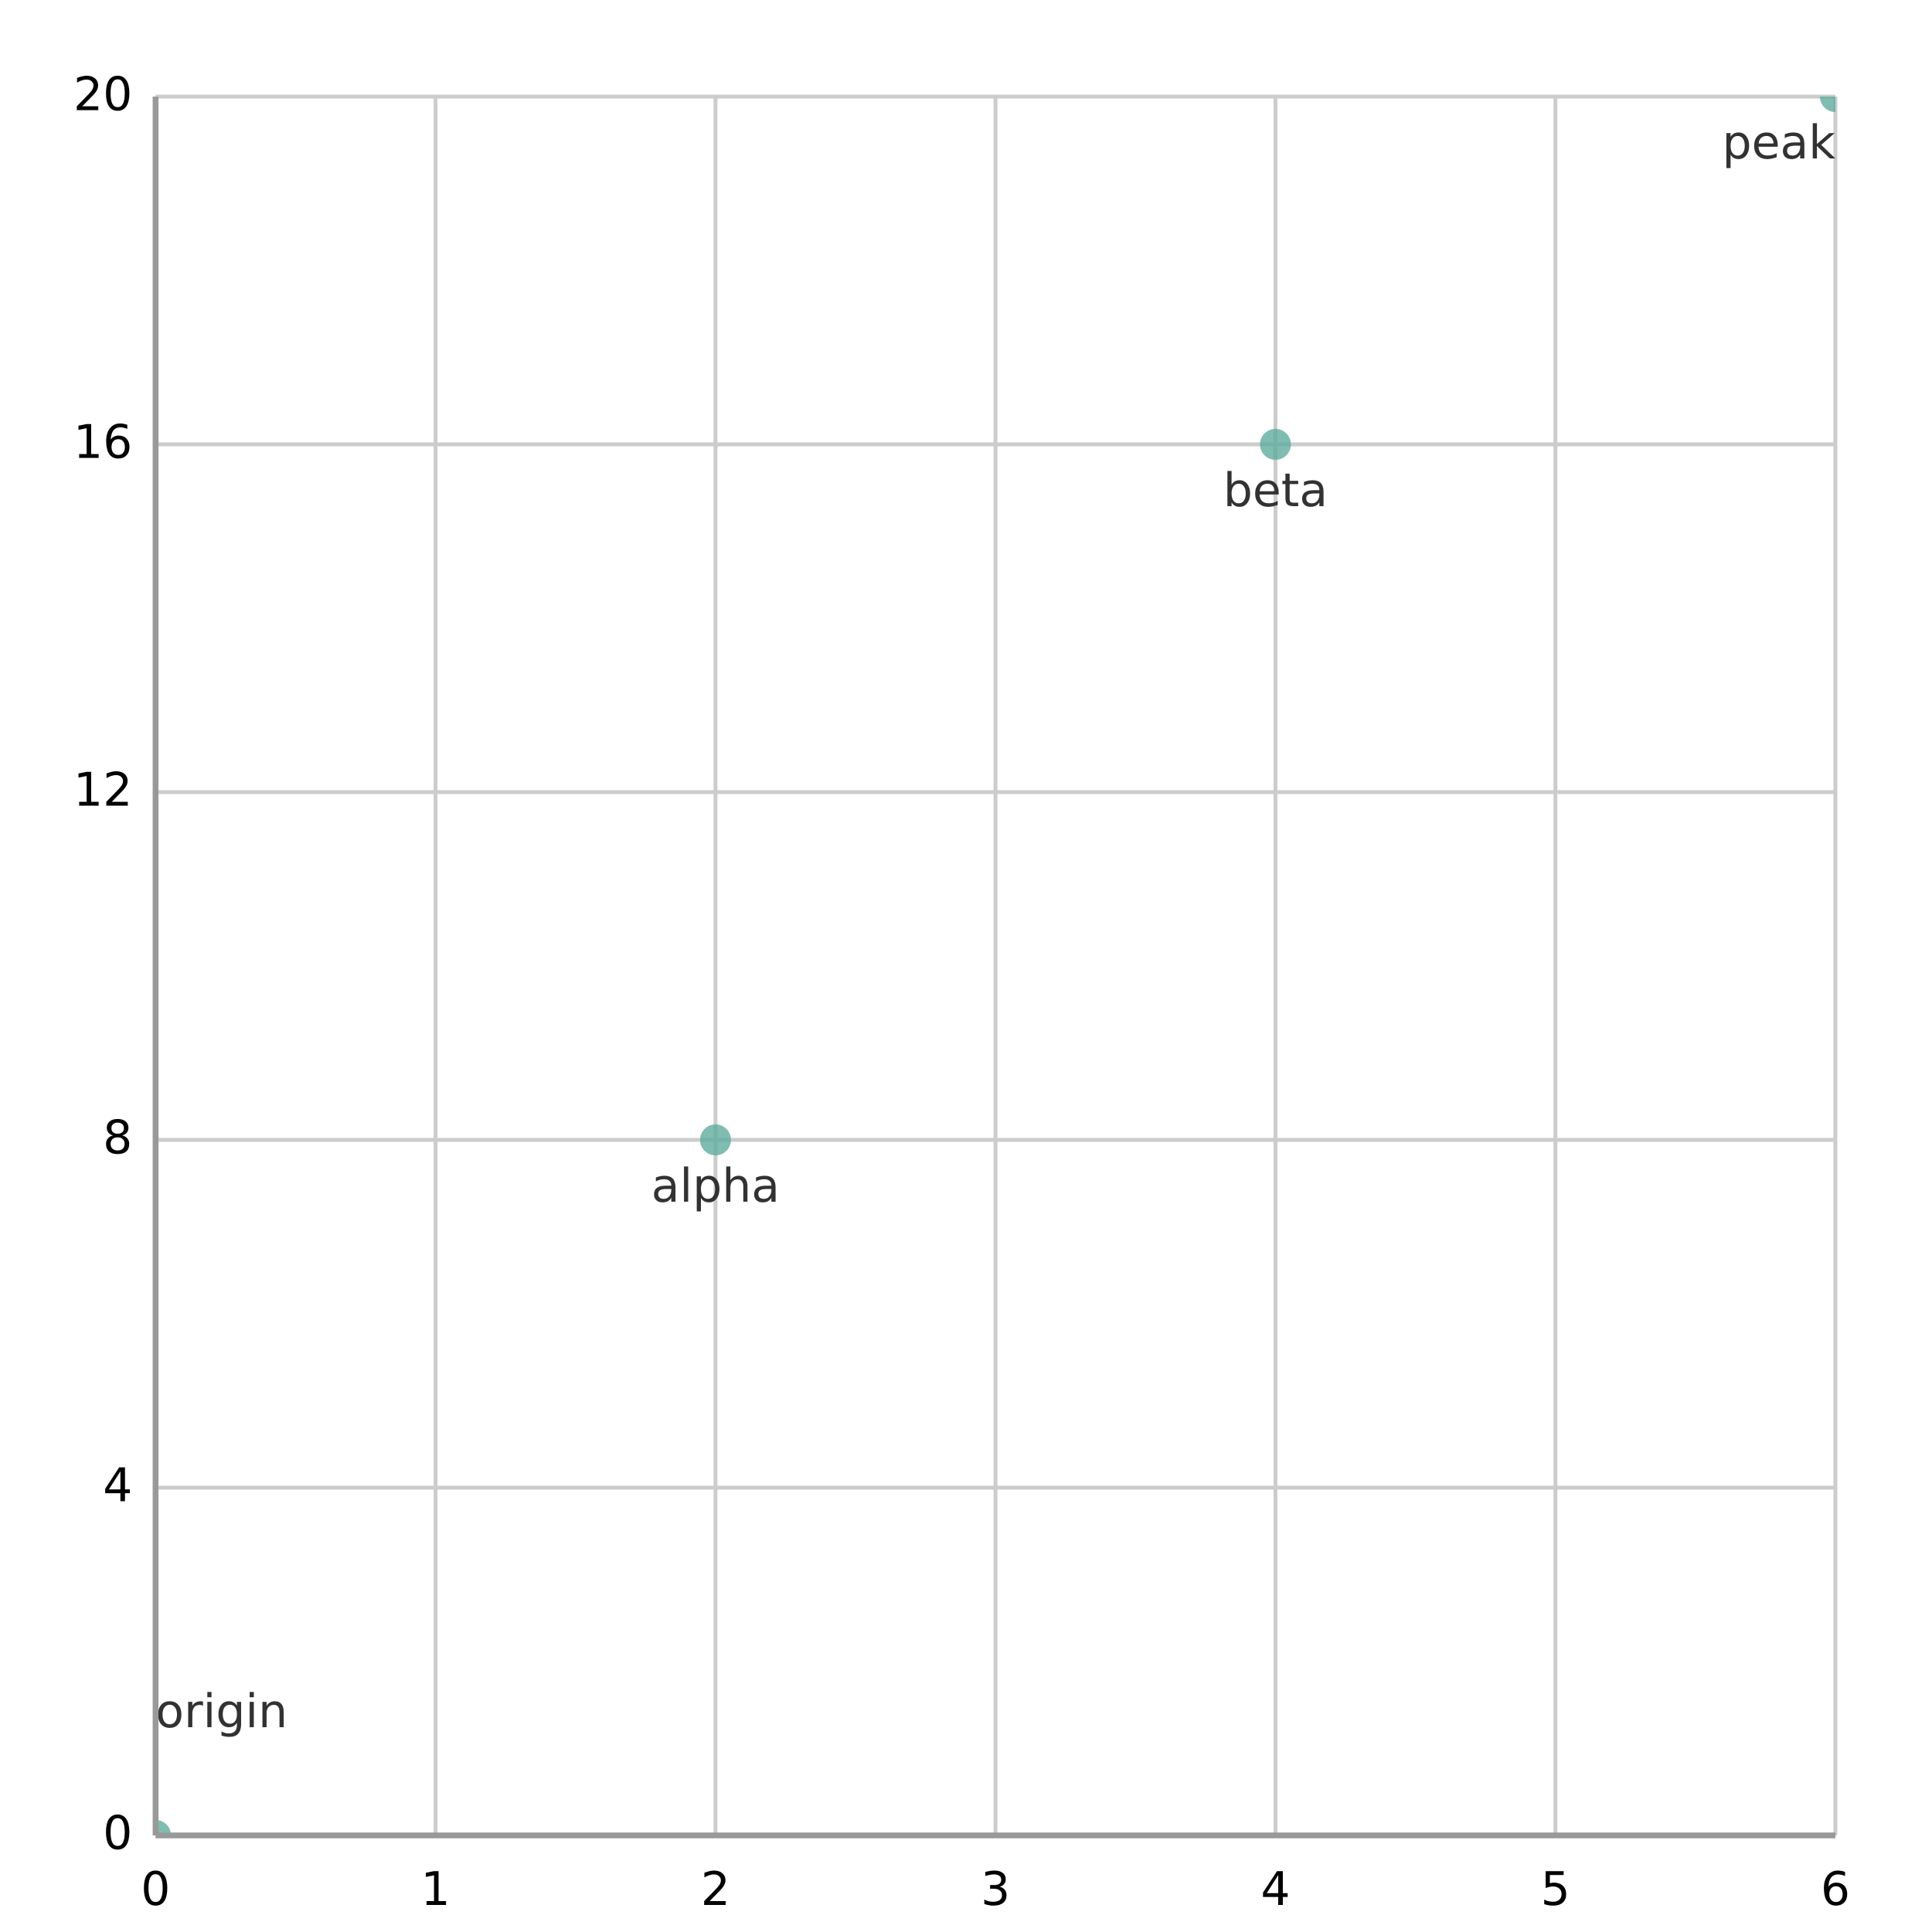
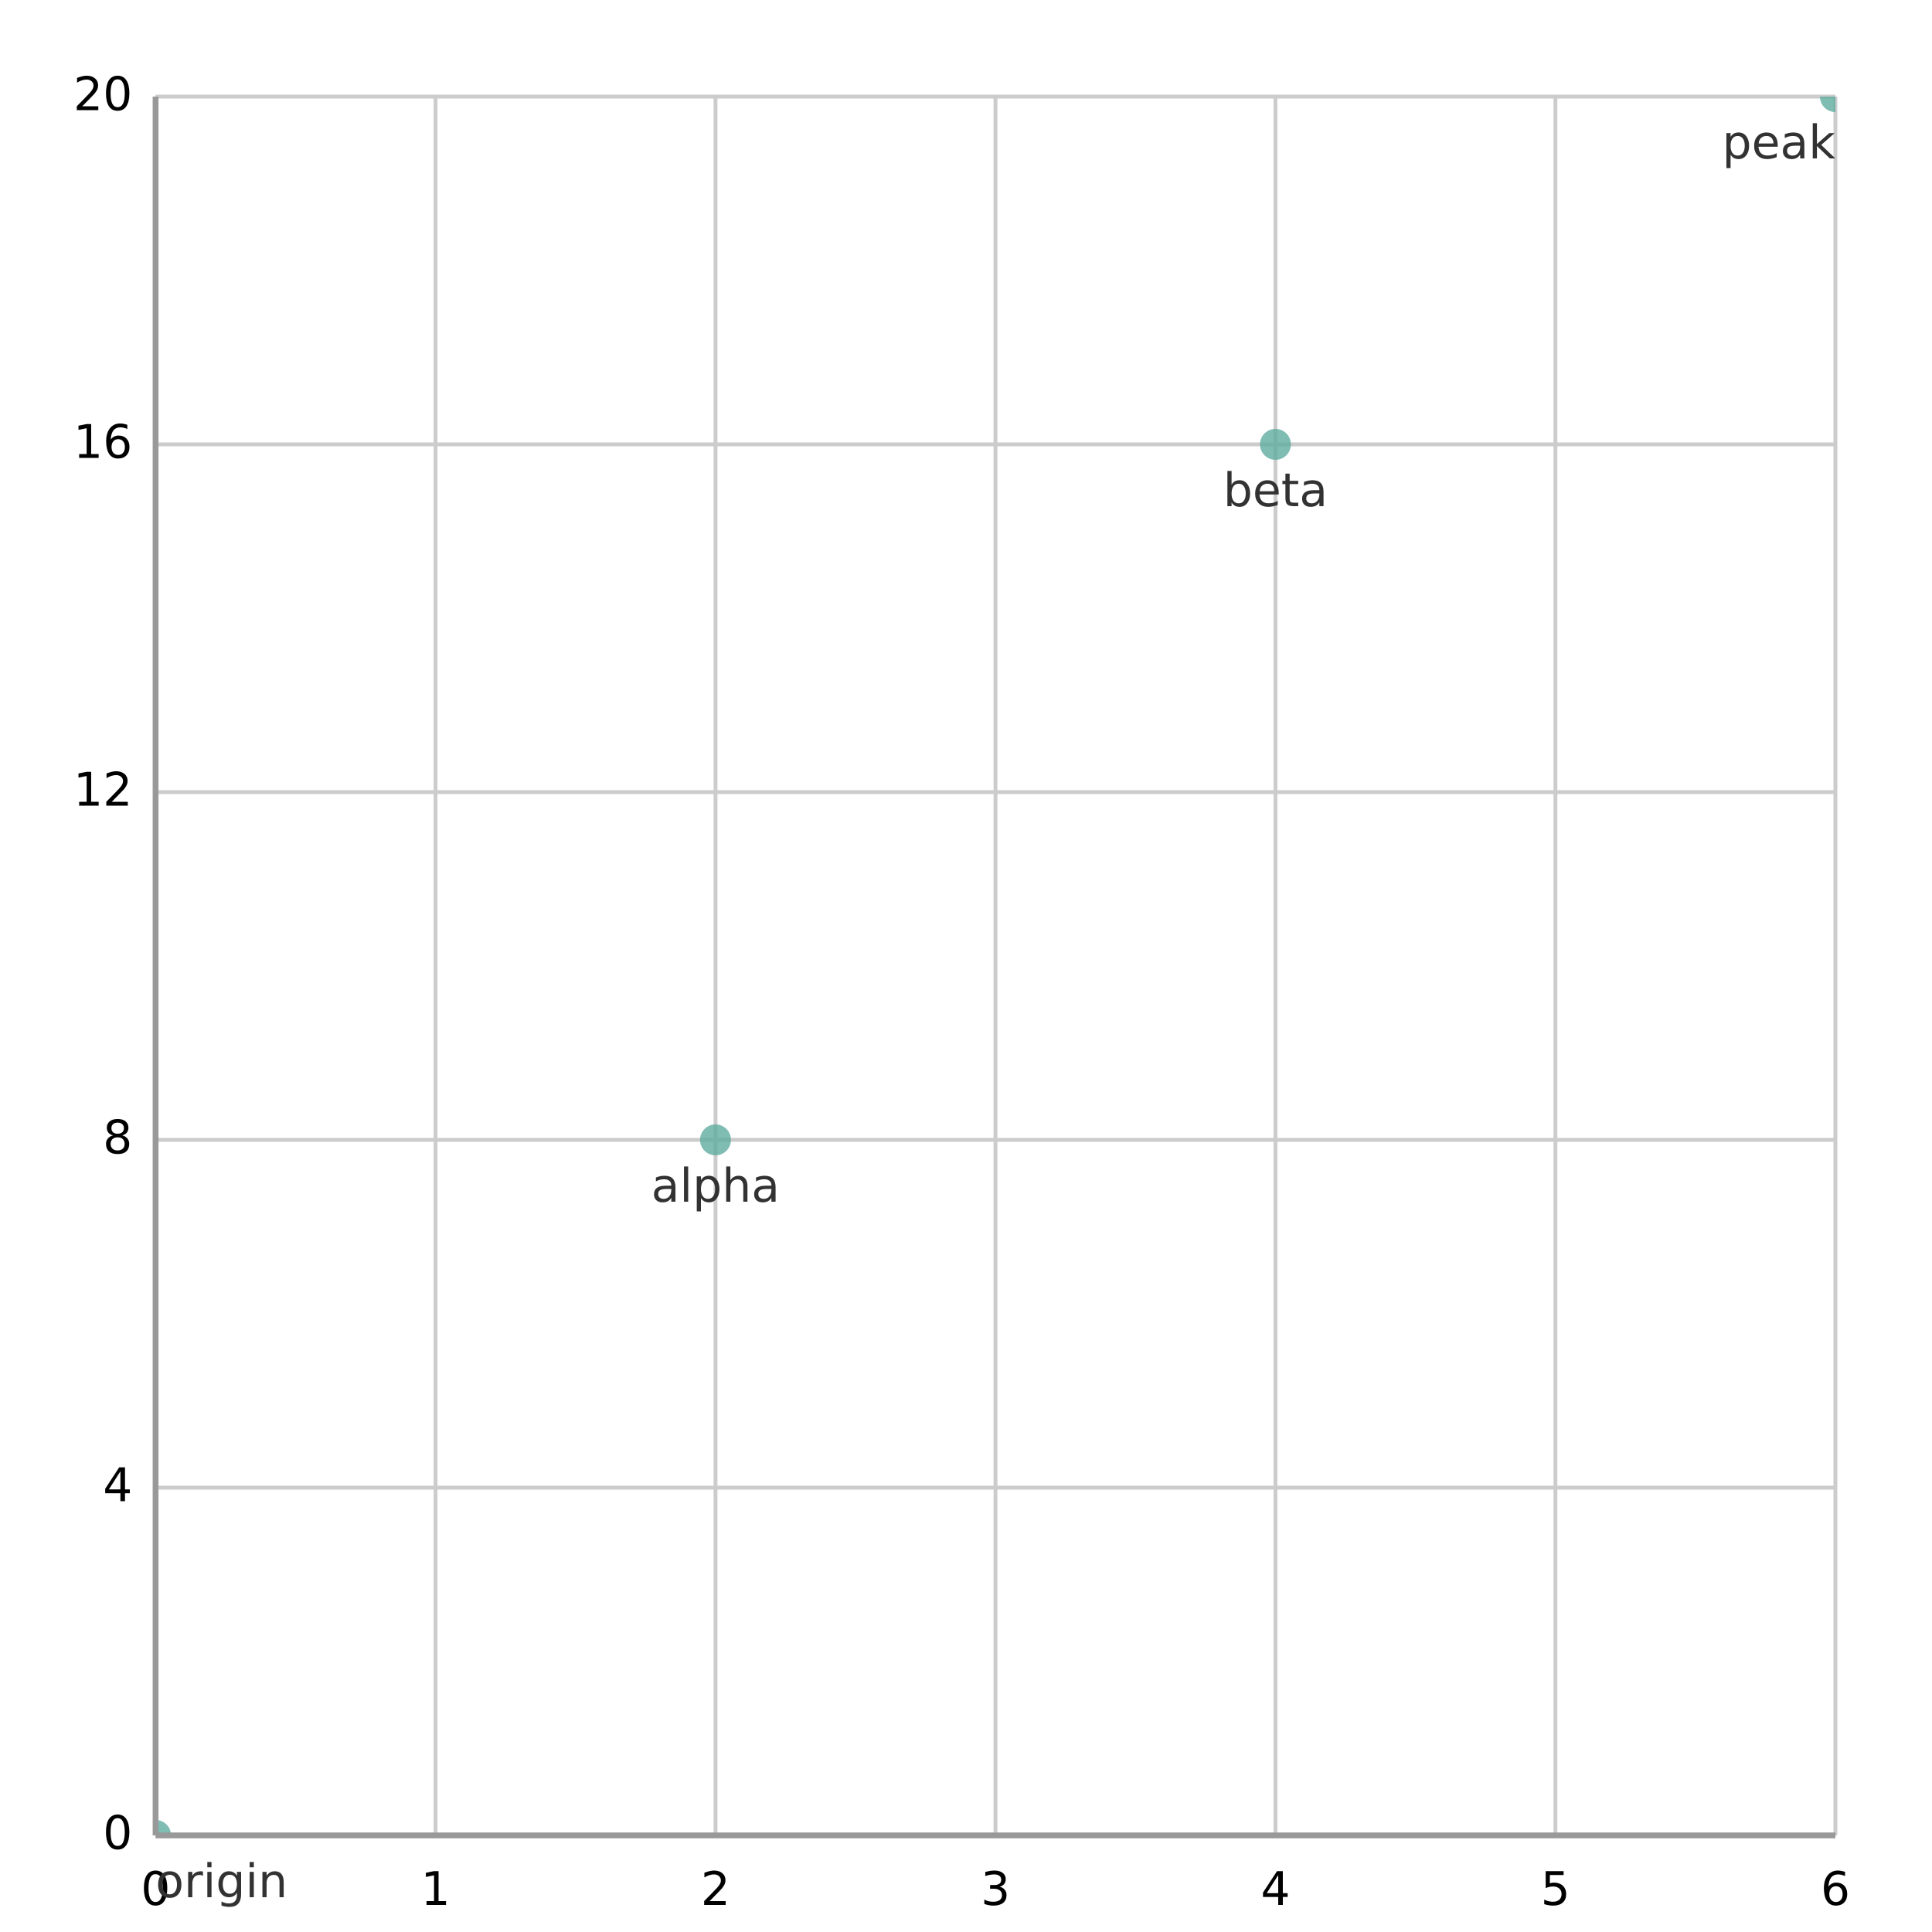
<svg xmlns="http://www.w3.org/2000/svg" width="500" height="500" viewBox="0 0 500 500">
  <path fill="#FFFFFF" d="M0 0 h500 v500 h-500 v-500Z" />
  <defs>
    <clipPath id="plot-clip">
      <rect x="0" y="0" width="434.74" height="450.0" />
    </clipPath>
  </defs>
  <g>
    <path stroke="#cccccc" stroke-dasharray="None" d="M0 0.0 h434.74 M0 90.0 h434.74 M0 180.0 h434.74 M0 270.0 h434.74 M0 360.0 h434.74 M0 450.0 h434.74" transform="translate(40.26, 25.0)" />
    <g font-size="12" font-family="DejaVu Sans, sans-serif" fill="#000000" transform="translate(34.26, 25.0)">
      <text x="0" y="0.0" transform="translate(-15.26, 3.5)">20</text>
      <text x="0" y="90.0" transform="translate(-15.26, 3.5)">16</text>
      <text x="0" y="180.0" transform="translate(-15.26, 3.5)">12</text>
      <text x="0" y="270.0" transform="translate(-7.63, 3.5)">8</text>
      <text x="0" y="360.0" transform="translate(-7.63, 3.5)">4</text>
      <text x="0" y="450.0" transform="translate(-7.63, 3.5)">0</text>
    </g>
  </g>
  <g>
    <path stroke="#cccccc" stroke-dasharray="None" d="M434.74 0 v450.0 M362.283 0 v450.0 M289.827 0 v450.0 M217.37 0 v450.0 M144.913 0 v450.0 M72.457 0 v450.0 M0.0 0 v450.0 M434.74 0 v450.0" transform="translate(40.26, 25.0)" />
    <g font-size="12" font-family="DejaVu Sans, sans-serif" fill="#000000" transform="translate(40.26, 43.0)">
      <text x="434.74" y="450.0" transform="translate(-3.815, 0)">6</text>
      <text x="362.283" y="450.0" transform="translate(-3.815, 0)">5</text>
      <text x="289.827" y="450.0" transform="translate(-3.815, 0)">4</text>
      <text x="217.37" y="450.0" transform="translate(-3.815, 0)">3</text>
      <text x="144.913" y="450.0" transform="translate(-3.815, 0)">2</text>
      <text x="72.457" y="450.0" transform="translate(-3.815, 0)">1</text>
      <text x="0.0" y="450.0" transform="translate(-3.815, 0)">0</text>
    </g>
  </g>
  <g>
    <g opacity="0.8" transform="translate(-25.0, -25.0) rotate(180, 250.0, 250.0) scale(-1, 1) translate(-434.74, 0)" clip-path="url(#plot-clip)">
      <g fill="#5fab9e">
        <circle cx="0.0" cy="0.0" r="4" />
        <circle cx="144.913" cy="180.0" r="4" />
        <circle cx="289.827" cy="360.0" r="4" />
        <circle cx="434.74" cy="450.0" r="4" />
      </g>
    </g>
    <g transform="translate(-25.0, -25.0) rotate(180, 250.0, 250.0) scale(-1, 1) translate(-434.74, 0)">
      <g>
-         <text x="0.0" y="28.0" fill="#323232" font-size="12" font-family="DejaVu Sans, sans-serif" text-anchor="start" transform="translate(0.0,28.0) scale(1,-1) translate(-0.0,-28.0)">origin</text>
+         <text x="0.0" y="-16.0" fill="#323232" font-size="12" font-family="DejaVu Sans, sans-serif" text-anchor="start" transform="translate(0.0,-16.0) scale(1,-1) translate(-0.0,16.0)">origin</text>
        <text x="144.913" y="164.0" fill="#323232" font-size="12" font-family="DejaVu Sans, sans-serif" text-anchor="middle" transform="translate(144.9133,164.0) scale(1,-1) translate(-144.9133,-164.0)">alpha</text>
        <text x="289.827" y="344.0" fill="#323232" font-size="12" font-family="DejaVu Sans, sans-serif" text-anchor="middle" transform="translate(289.8267,344.0) scale(1,-1) translate(-289.8267,-344.0)">beta</text>
        <text x="434.74" y="434.0" fill="#323232" font-size="12" font-family="DejaVu Sans, sans-serif" text-anchor="end" transform="translate(434.74,434.0) scale(1,-1) translate(-434.74,-434.0)">peak</text>
      </g>
    </g>
  </g>
  <path d="M40.26 25.0 v450.0 M40.26 475.0 h434.74" stroke="#999" stroke-width="1.5" fill="none" />
</svg>
